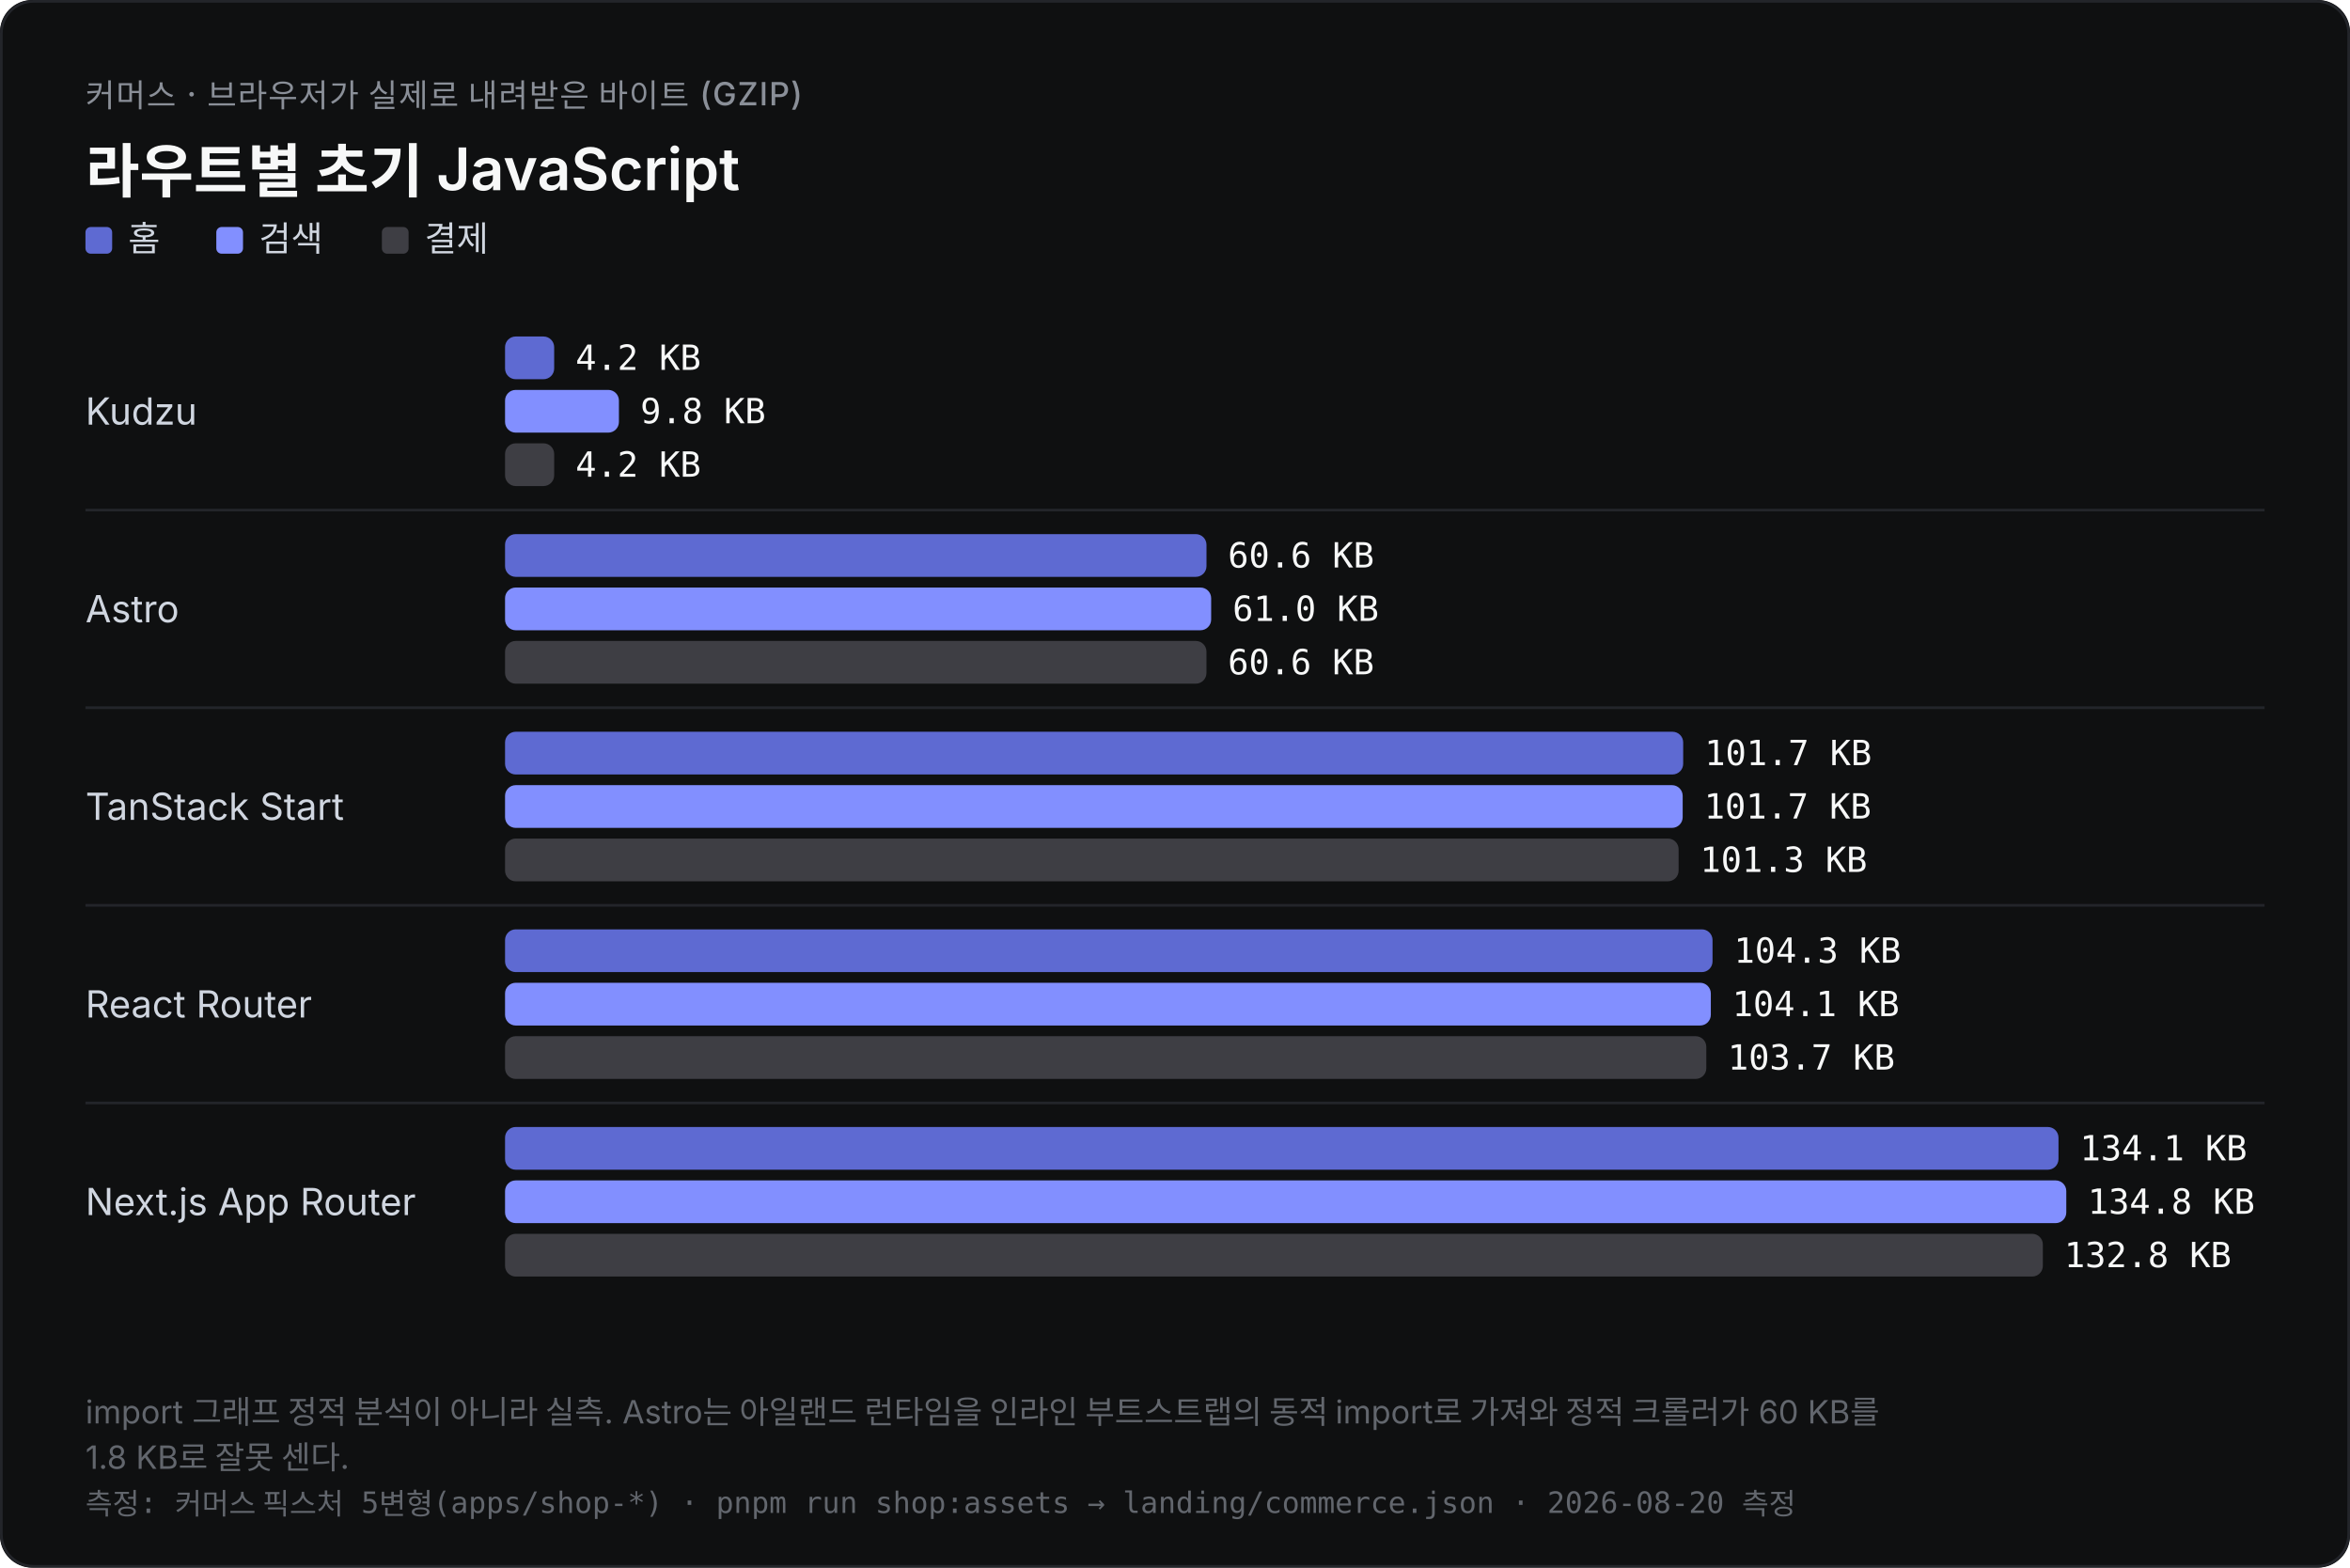
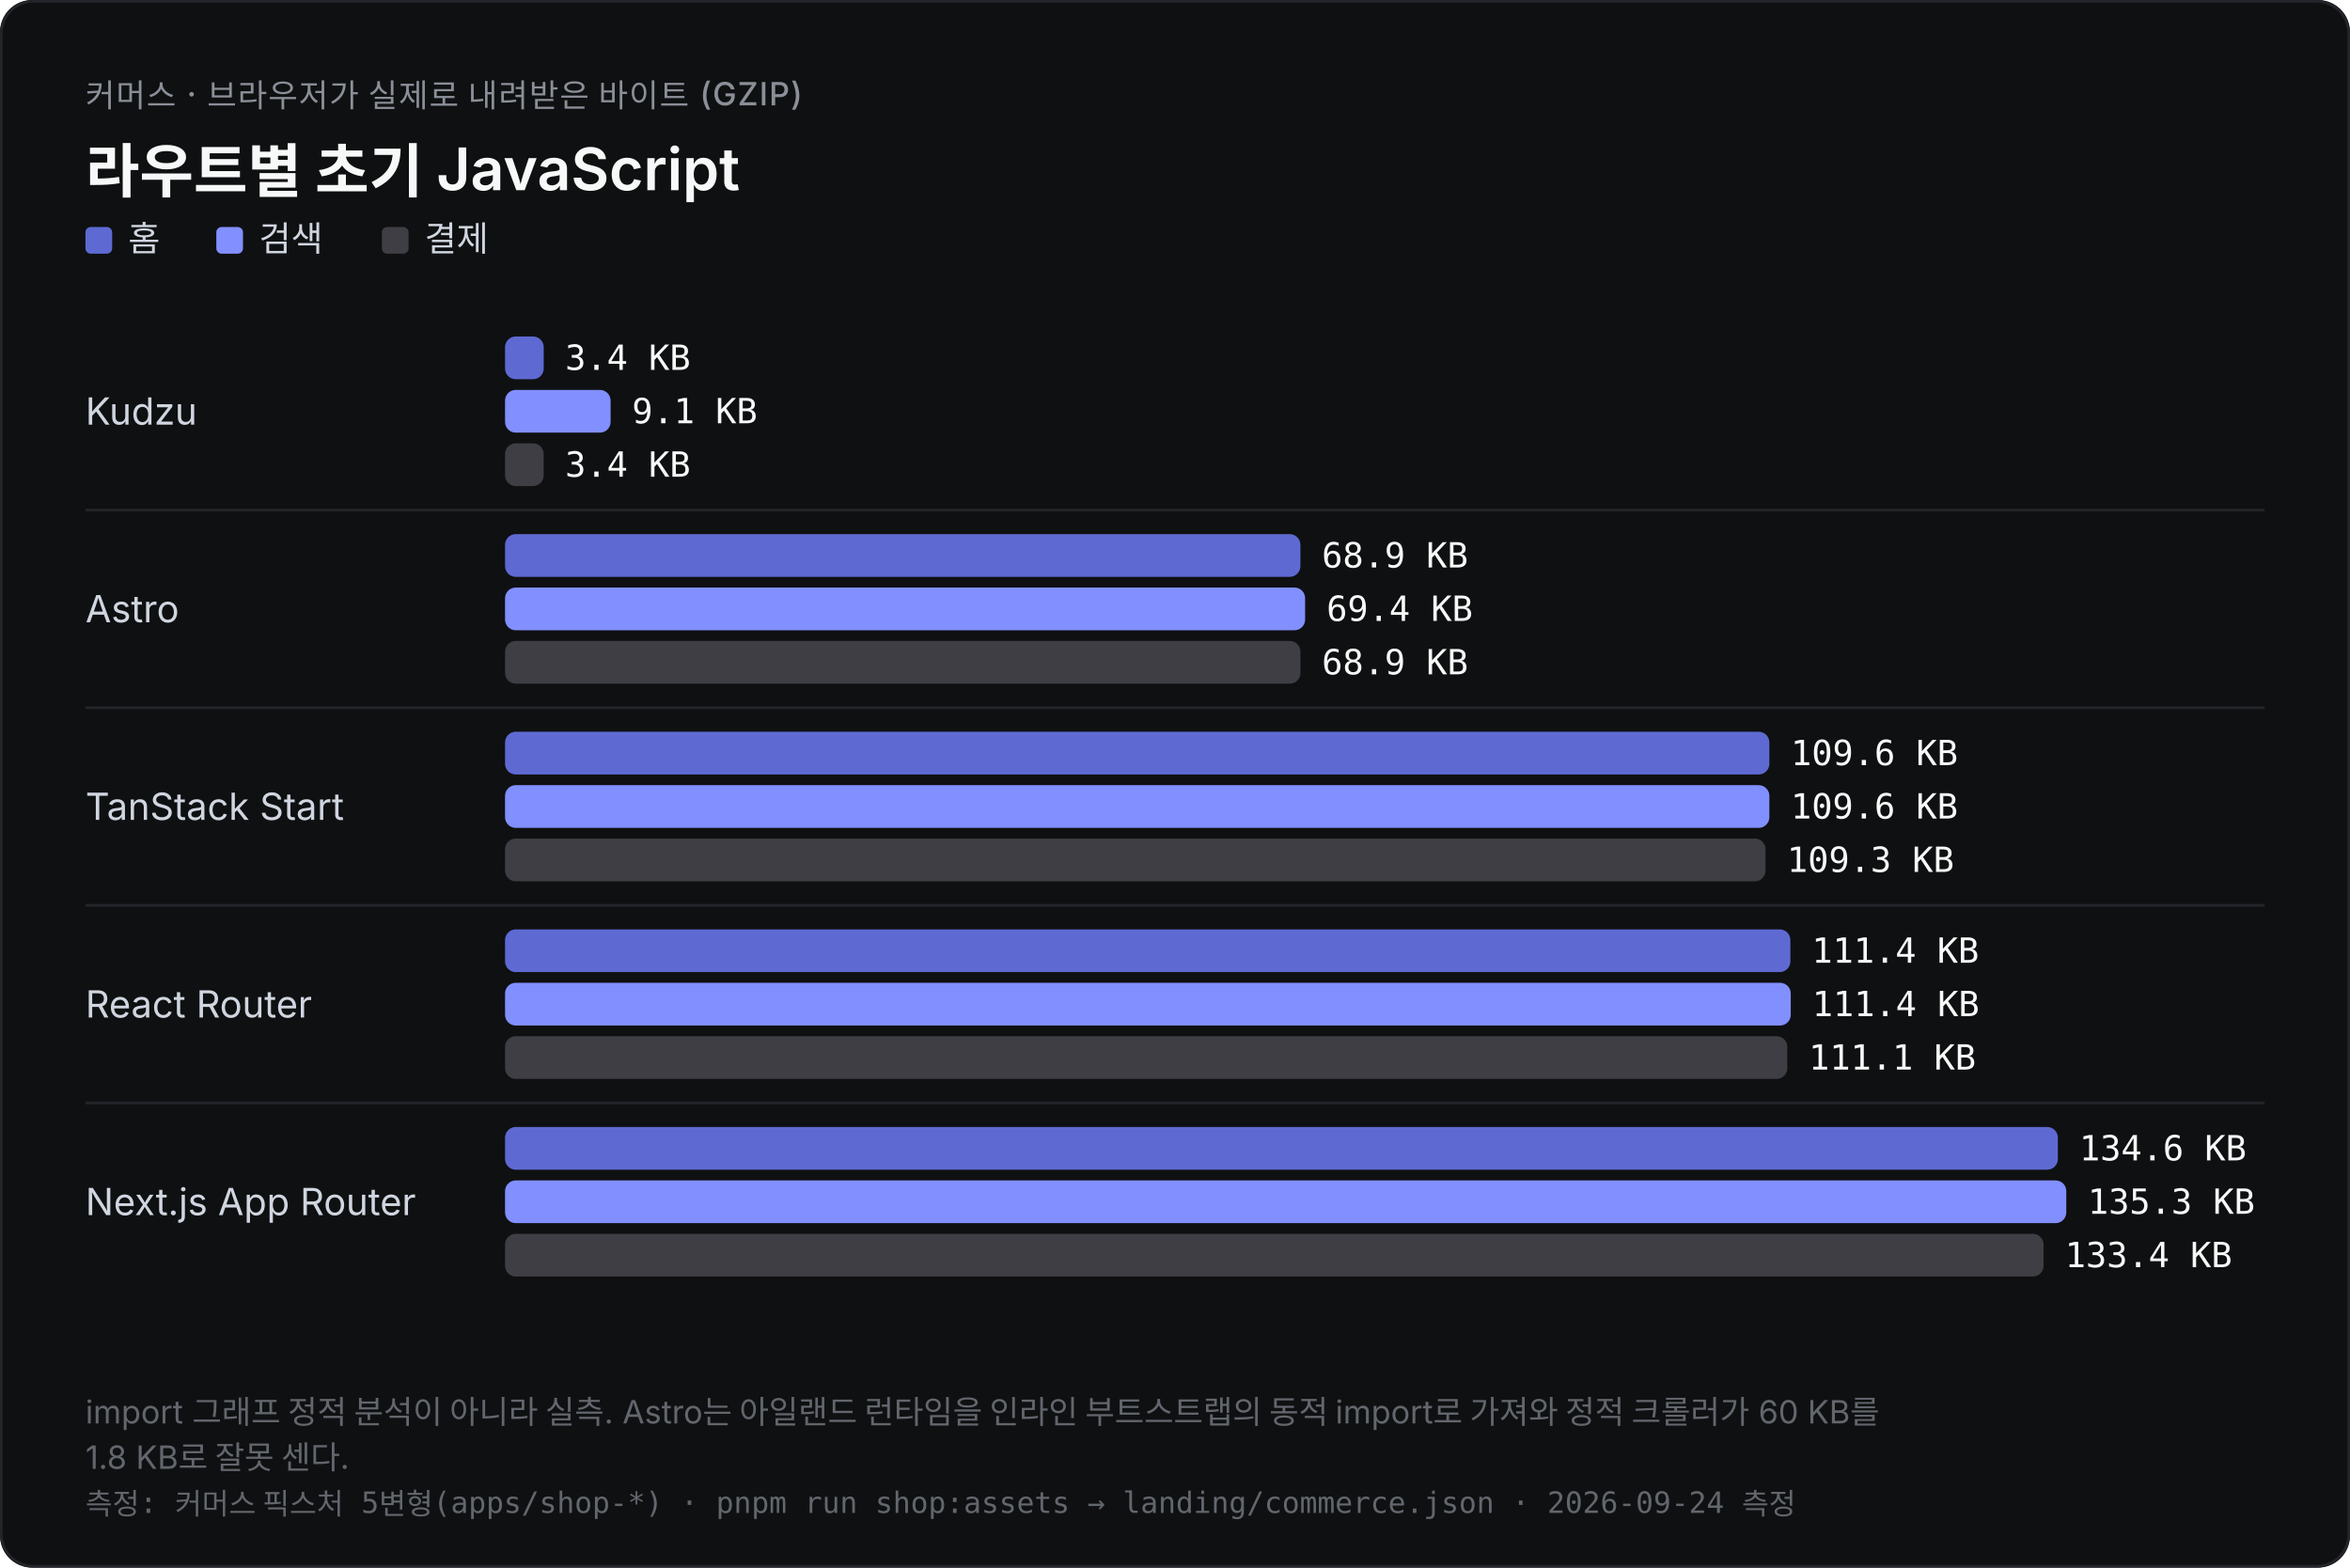
<svg xmlns="http://www.w3.org/2000/svg" width="880" height="587" viewBox="0 0 880 587" role="img" aria-label="라우트별 초기 JavaScript">
  <rect x="0" y="0" width="880" height="587" rx="12" fill="#010102" />
  <rect x="0.5" y="0.5" width="879" height="586" rx="12" fill="#0f1011" stroke="#23252a" stroke-width="1" />
  <text x="32" y="40" font-family="-apple-system, BlinkMacSystemFont, 'SF Pro Display', 'Segoe UI', Inter, Roboto, sans-serif" font-size="12" font-weight="500" fill="#8a8f98" letter-spacing="0.4">커머스 · 브라우저가 실제로 내려받은 바이트 (GZIP)</text>
  <text x="32" y="72" font-family="-apple-system, BlinkMacSystemFont, 'SF Pro Display', 'Segoe UI', Inter, Roboto, sans-serif" font-size="22" font-weight="600" fill="#f7f8f8">라우트별 초기 JavaScript</text>
  <rect x="32" y="85" width="10" height="10" rx="2" fill="#5e6ad2" />
  <text x="48" y="94" font-family="-apple-system, BlinkMacSystemFont, 'SF Pro Display', 'Segoe UI', Inter, Roboto, sans-serif" font-size="13" font-weight="400" fill="#d0d6e0">홈</text>
  <rect x="81" y="85" width="10" height="10" rx="2" fill="#828fff" />
  <text x="97" y="94" font-family="-apple-system, BlinkMacSystemFont, 'SF Pro Display', 'Segoe UI', Inter, Roboto, sans-serif" font-size="13" font-weight="400" fill="#d0d6e0">검색</text>
  <rect x="143" y="85" width="10" height="10" rx="2" fill="#3e3e44" />
  <text x="159" y="94" font-family="-apple-system, BlinkMacSystemFont, 'SF Pro Display', 'Segoe UI', Inter, Roboto, sans-serif" font-size="13" font-weight="400" fill="#d0d6e0">결제</text>
  <text x="32" y="159" font-family="-apple-system, BlinkMacSystemFont, 'SF Pro Display', 'Segoe UI', Inter, Roboto, sans-serif" font-size="14" font-weight="400" fill="#d0d6e0">Kudzu</text>
-   <rect x="189.12" y="126" width="18.4" height="16" rx="4" fill="#5e6ad2" />
-   <text x="215.524" y="138.5" font-family="ui-monospace, SFMono-Regular, 'SF Mono', Menlo, monospace" font-size="13" font-weight="400" fill="#f7f8f8">4.2 KB</text>
-   <rect x="189.12" y="146" width="42.65" height="16" rx="4" fill="#828fff" />
-   <text x="239.772" y="158.5" font-family="ui-monospace, SFMono-Regular, 'SF Mono', Menlo, monospace" font-size="13" font-weight="400" fill="#f7f8f8">9.8 KB</text>
-   <rect x="189.12" y="166" width="18.4" height="16" rx="4" fill="#3e3e44" />
-   <text x="215.524" y="178.5" font-family="ui-monospace, SFMono-Regular, 'SF Mono', Menlo, monospace" font-size="13" font-weight="400" fill="#f7f8f8">4.2 KB</text>
+   <rect x="189.12" y="126" width="14.49" height="16" rx="4" fill="#5e6ad2" />
+   <text x="211.612" y="138.5" font-family="ui-monospace, SFMono-Regular, 'SF Mono', Menlo, monospace" font-size="13" font-weight="400" fill="#f7f8f8">3.4 KB</text>
+   <rect x="189.12" y="146" width="39.53" height="16" rx="4" fill="#828fff" />
+   <text x="236.648" y="158.5" font-family="ui-monospace, SFMono-Regular, 'SF Mono', Menlo, monospace" font-size="13" font-weight="400" fill="#f7f8f8">9.1 KB</text>
+   <rect x="189.12" y="166" width="14.48" height="16" rx="4" fill="#3e3e44" />
+   <text x="211.6" y="178.5" font-family="ui-monospace, SFMono-Regular, 'SF Mono', Menlo, monospace" font-size="13" font-weight="400" fill="#f7f8f8">3.4 KB</text>
  <line x1="32" y1="191" x2="848" y2="191" stroke="#23252a" stroke-width="1" />
  <text x="32" y="233" font-family="-apple-system, BlinkMacSystemFont, 'SF Pro Display', 'Segoe UI', Inter, Roboto, sans-serif" font-size="14" font-weight="400" fill="#d0d6e0">Astro</text>
-   <rect x="189.12" y="200" width="262.67" height="16" rx="4" fill="#5e6ad2" />
-   <text x="459.793" y="212.5" font-family="ui-monospace, SFMono-Regular, 'SF Mono', Menlo, monospace" font-size="13" font-weight="400" fill="#f7f8f8">60.6 KB</text>
-   <rect x="189.12" y="220" width="264.42" height="16" rx="4" fill="#828fff" />
-   <text x="461.542" y="232.5" font-family="ui-monospace, SFMono-Regular, 'SF Mono', Menlo, monospace" font-size="13" font-weight="400" fill="#f7f8f8">61.0 KB</text>
-   <rect x="189.12" y="240" width="262.66" height="16" rx="4" fill="#3e3e44" />
-   <text x="459.784" y="252.5" font-family="ui-monospace, SFMono-Regular, 'SF Mono', Menlo, monospace" font-size="13" font-weight="400" fill="#f7f8f8">60.6 KB</text>
+   <rect x="189.12" y="200" width="297.84" height="16" rx="4" fill="#5e6ad2" />
+   <text x="494.963" y="212.5" font-family="ui-monospace, SFMono-Regular, 'SF Mono', Menlo, monospace" font-size="13" font-weight="400" fill="#f7f8f8">68.9 KB</text>
+   <rect x="189.12" y="220" width="299.61" height="16" rx="4" fill="#828fff" />
+   <text x="496.735" y="232.5" font-family="ui-monospace, SFMono-Regular, 'SF Mono', Menlo, monospace" font-size="13" font-weight="400" fill="#f7f8f8">69.4 KB</text>
+   <rect x="189.12" y="240" width="297.86" height="16" rx="4" fill="#3e3e44" />
+   <text x="494.975" y="252.5" font-family="ui-monospace, SFMono-Regular, 'SF Mono', Menlo, monospace" font-size="13" font-weight="400" fill="#f7f8f8">68.9 KB</text>
  <line x1="32" y1="265" x2="848" y2="265" stroke="#23252a" stroke-width="1" />
  <text x="32" y="307" font-family="-apple-system, BlinkMacSystemFont, 'SF Pro Display', 'Segoe UI', Inter, Roboto, sans-serif" font-size="14" font-weight="400" fill="#d0d6e0">TanStack Start</text>
-   <rect x="189.12" y="274" width="441.18" height="16" rx="4" fill="#5e6ad2" />
-   <text x="638.295" y="286.5" font-family="ui-monospace, SFMono-Regular, 'SF Mono', Menlo, monospace" font-size="13" font-weight="400" fill="#f7f8f8">101.7 KB</text>
-   <rect x="189.12" y="294" width="440.99" height="16" rx="4" fill="#828fff" />
-   <text x="638.109" y="306.5" font-family="ui-monospace, SFMono-Regular, 'SF Mono', Menlo, monospace" font-size="13" font-weight="400" fill="#f7f8f8">101.7 KB</text>
-   <rect x="189.12" y="314" width="439.47" height="16" rx="4" fill="#3e3e44" />
-   <text x="636.593" y="326.5" font-family="ui-monospace, SFMono-Regular, 'SF Mono', Menlo, monospace" font-size="13" font-weight="400" fill="#f7f8f8">101.3 KB</text>
+   <rect x="189.12" y="274" width="473.45" height="16" rx="4" fill="#5e6ad2" />
+   <text x="670.572" y="286.5" font-family="ui-monospace, SFMono-Regular, 'SF Mono', Menlo, monospace" font-size="13" font-weight="400" fill="#f7f8f8">109.6 KB</text>
+   <rect x="189.12" y="294" width="473.45" height="16" rx="4" fill="#828fff" />
+   <text x="670.567" y="306.5" font-family="ui-monospace, SFMono-Regular, 'SF Mono', Menlo, monospace" font-size="13" font-weight="400" fill="#f7f8f8">109.6 KB</text>
+   <rect x="189.12" y="314" width="472.02" height="16" rx="4" fill="#3e3e44" />
+   <text x="669.137" y="326.5" font-family="ui-monospace, SFMono-Regular, 'SF Mono', Menlo, monospace" font-size="13" font-weight="400" fill="#f7f8f8">109.3 KB</text>
  <line x1="32" y1="339" x2="848" y2="339" stroke="#23252a" stroke-width="1" />
  <text x="32" y="381" font-family="-apple-system, BlinkMacSystemFont, 'SF Pro Display', 'Segoe UI', Inter, Roboto, sans-serif" font-size="14" font-weight="400" fill="#d0d6e0">React Router</text>
-   <rect x="189.12" y="348" width="452.17" height="16" rx="4" fill="#5e6ad2" />
-   <text x="649.289" y="360.5" font-family="ui-monospace, SFMono-Regular, 'SF Mono', Menlo, monospace" font-size="13" font-weight="400" fill="#f7f8f8">104.3 KB</text>
-   <rect x="189.12" y="368" width="451.53" height="16" rx="4" fill="#828fff" />
-   <text x="648.649" y="380.5" font-family="ui-monospace, SFMono-Regular, 'SF Mono', Menlo, monospace" font-size="13" font-weight="400" fill="#f7f8f8">104.1 KB</text>
-   <rect x="189.12" y="388" width="449.84" height="16" rx="4" fill="#3e3e44" />
-   <text x="646.96" y="400.5" font-family="ui-monospace, SFMono-Regular, 'SF Mono', Menlo, monospace" font-size="13" font-weight="400" fill="#f7f8f8">103.7 KB</text>
+   <rect x="189.12" y="348" width="481.32" height="16" rx="4" fill="#5e6ad2" />
+   <text x="678.44" y="360.5" font-family="ui-monospace, SFMono-Regular, 'SF Mono', Menlo, monospace" font-size="13" font-weight="400" fill="#f7f8f8">111.4 KB</text>
+   <rect x="189.12" y="368" width="481.46" height="16" rx="4" fill="#828fff" />
+   <text x="678.579" y="380.5" font-family="ui-monospace, SFMono-Regular, 'SF Mono', Menlo, monospace" font-size="13" font-weight="400" fill="#f7f8f8">111.4 KB</text>
+   <rect x="189.12" y="388" width="480.17" height="16" rx="4" fill="#3e3e44" />
+   <text x="677.292" y="400.5" font-family="ui-monospace, SFMono-Regular, 'SF Mono', Menlo, monospace" font-size="13" font-weight="400" fill="#f7f8f8">111.1 KB</text>
  <line x1="32" y1="413" x2="848" y2="413" stroke="#23252a" stroke-width="1" />
  <text x="32" y="455" font-family="-apple-system, BlinkMacSystemFont, 'SF Pro Display', 'Segoe UI', Inter, Roboto, sans-serif" font-size="14" font-weight="400" fill="#d0d6e0">Next.js App Router</text>
-   <rect x="189.12" y="422" width="581.72" height="16" rx="4" fill="#5e6ad2" />
-   <text x="778.838" y="434.5" font-family="ui-monospace, SFMono-Regular, 'SF Mono', Menlo, monospace" font-size="13" font-weight="400" fill="#f7f8f8">134.1 KB</text>
+   <rect x="189.12" y="422" width="581.49" height="16" rx="4" fill="#5e6ad2" />
+   <text x="778.613" y="434.5" font-family="ui-monospace, SFMono-Regular, 'SF Mono', Menlo, monospace" font-size="13" font-weight="400" fill="#f7f8f8">134.6 KB</text>
  <rect x="189.12" y="442" width="584.64" height="16" rx="4" fill="#828fff" />
-   <text x="781.76" y="454.5" font-family="ui-monospace, SFMono-Regular, 'SF Mono', Menlo, monospace" font-size="13" font-weight="400" fill="#f7f8f8">134.8 KB</text>
-   <rect x="189.12" y="462" width="575.86" height="16" rx="4" fill="#3e3e44" />
-   <text x="772.977" y="474.5" font-family="ui-monospace, SFMono-Regular, 'SF Mono', Menlo, monospace" font-size="13" font-weight="400" fill="#f7f8f8">132.8 KB</text>
-   <text x="32" y="567" font-family="ui-monospace, SFMono-Regular, 'SF Mono', Menlo, monospace" font-size="11" font-weight="400" fill="#62666d">측정: 커머스 픽스처 5변형(apps/shop-*) · pnpm run shop:assets → landing/commerce.json · 2026-08-20 측정</text>
+   <text x="781.76" y="454.5" font-family="ui-monospace, SFMono-Regular, 'SF Mono', Menlo, monospace" font-size="13" font-weight="400" fill="#f7f8f8">135.3 KB</text>
+   <rect x="189.12" y="462" width="576.13" height="16" rx="4" fill="#3e3e44" />
+   <text x="773.254" y="474.5" font-family="ui-monospace, SFMono-Regular, 'SF Mono', Menlo, monospace" font-size="13" font-weight="400" fill="#f7f8f8">133.4 KB</text>
+   <text x="32" y="567" font-family="ui-monospace, SFMono-Regular, 'SF Mono', Menlo, monospace" font-size="11" font-weight="400" fill="#62666d">측정: 커머스 픽스처 5변형(apps/shop-*) · pnpm run shop:assets → landing/commerce.json · 2026-09-24 측정</text>
  <text x="32" y="533" font-family="-apple-system, BlinkMacSystemFont, 'SF Pro Display', 'Segoe UI', Inter, Roboto, sans-serif" font-size="12" font-weight="400" fill="#62666d">import 그래프 정적 분석이 아니라 실측. Astro는 아일랜드 런타임을 인라인 부트스트랩의 동적 import로 가져와 정적 크롤러가 60 KB를</text>
  <text x="32" y="550" font-family="-apple-system, BlinkMacSystemFont, 'SF Pro Display', 'Segoe UI', Inter, Roboto, sans-serif" font-size="12" font-weight="400" fill="#62666d">1.8 KB로 잘못 센다.</text>
</svg>
